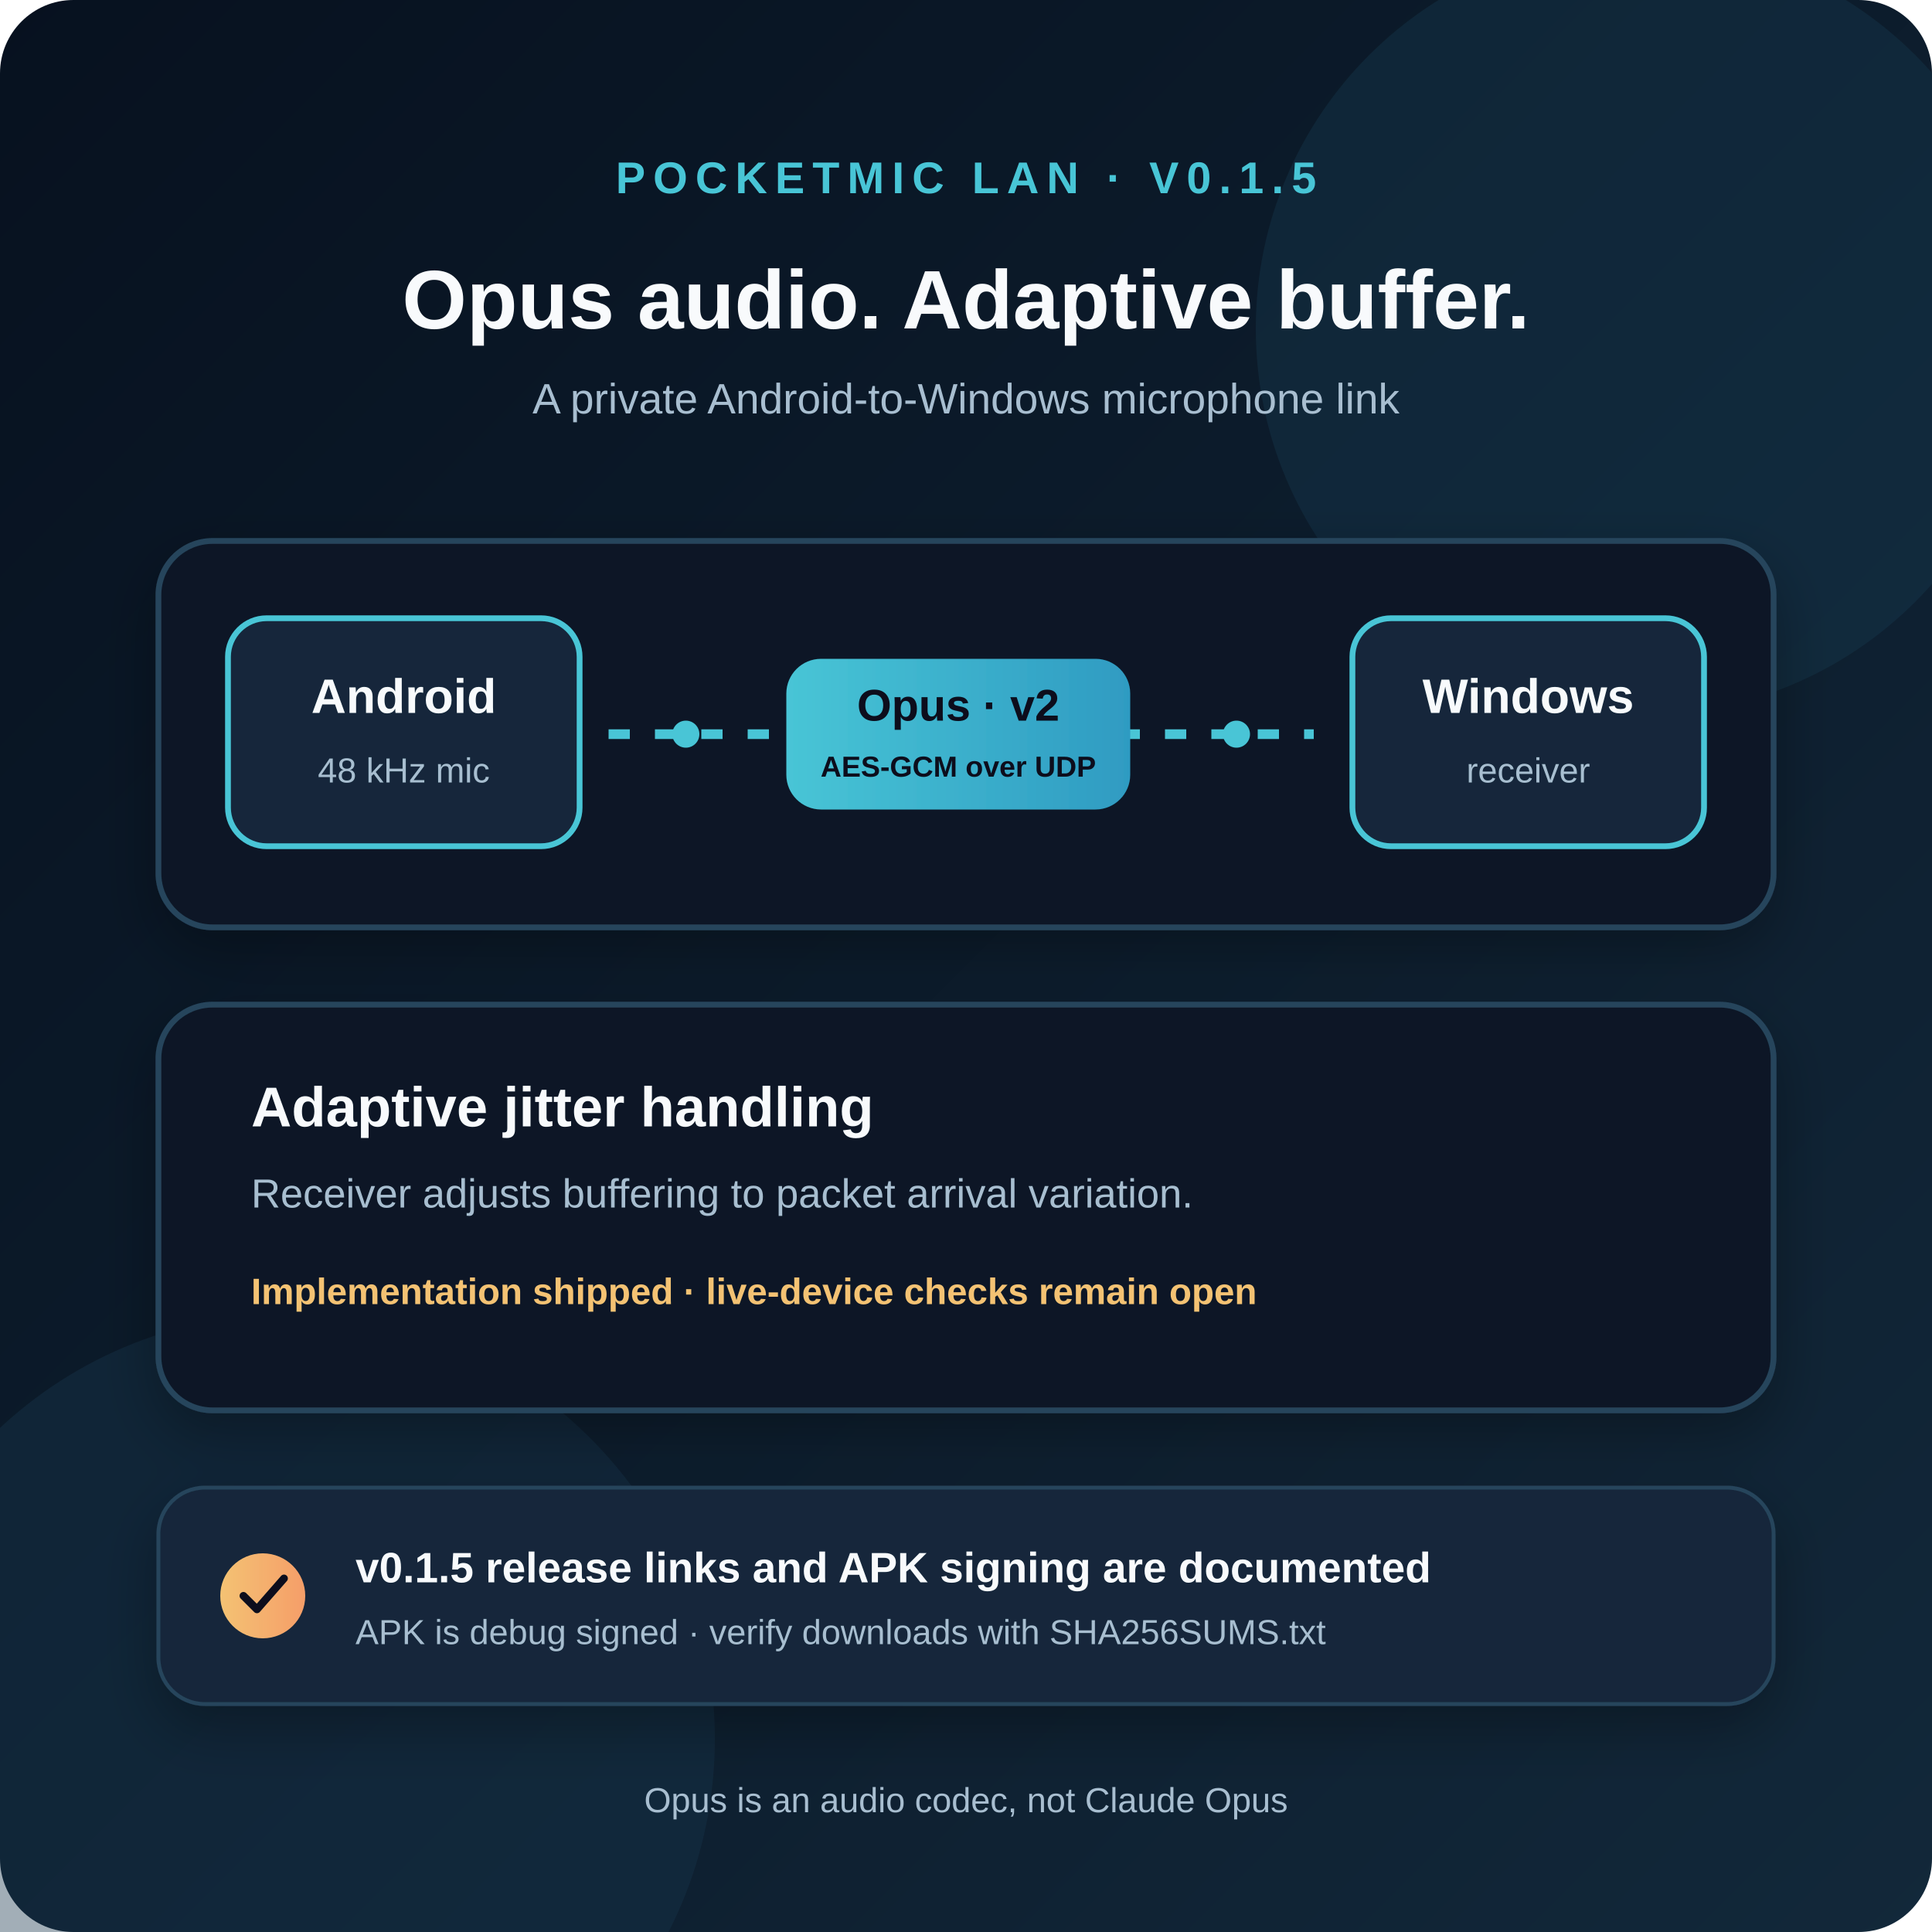
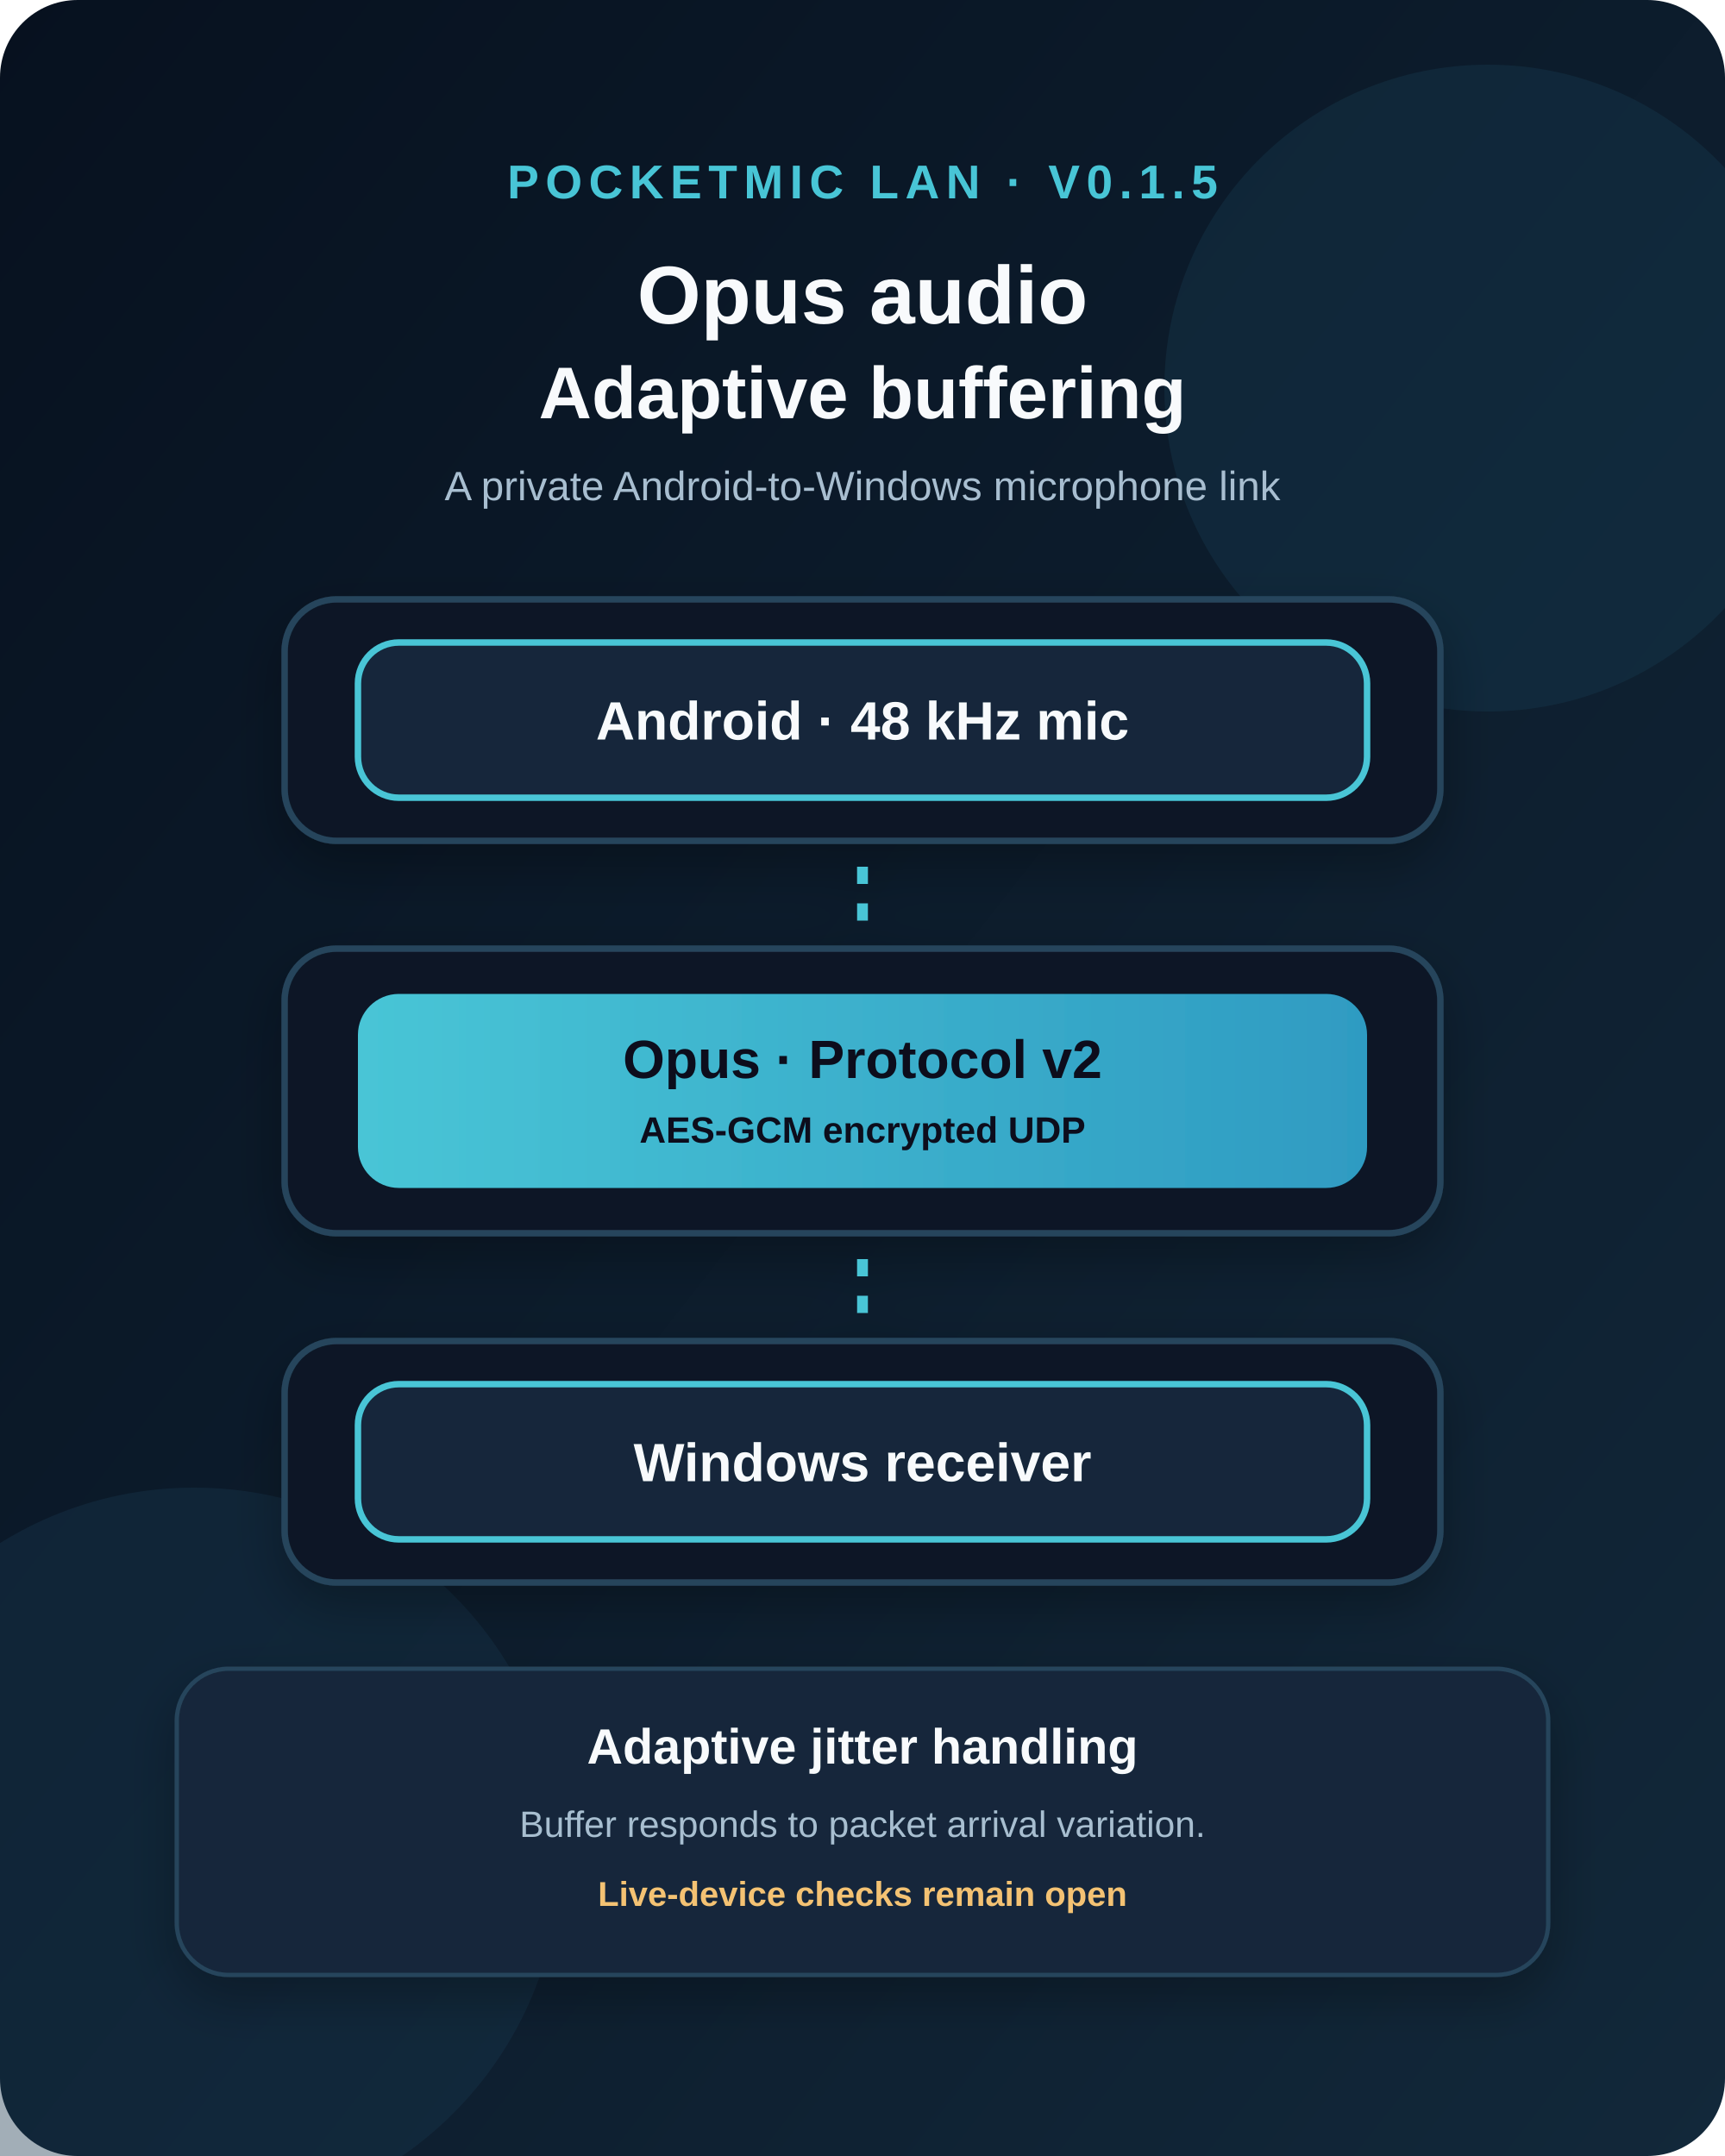
- <svg xmlns="http://www.w3.org/2000/svg" viewBox="0 0 1000 1000" role="img" aria-labelledby="title desc">
+ <svg xmlns="http://www.w3.org/2000/svg" viewBox="0 0 800 1000" role="img" aria-labelledby="title desc">
  <defs>
    <linearGradient id="bg" x1="0" y1="0" x2="1" y2="1">
      <stop stop-color="#07111f" />
      <stop offset="1" stop-color="#12283a" />
    </linearGradient>
    <linearGradient id="cyan">
      <stop stop-color="#48c5d6" />
      <stop offset="1" stop-color="#2f9bc2" />
    </linearGradient>
    <linearGradient id="gold">
      <stop stop-color="#f4c273" />
      <stop offset="1" stop-color="#f59e69" />
    </linearGradient>
    <filter id="shadow" x="-20%" y="-20%" width="140%" height="140%">
-       <feDropShadow dx="0" dy="12" stdDeviation="15" flood-color="#000" flood-opacity=".30" />
+       <feDropShadow dx="0" dy="10" stdDeviation="12" flood-color="#000" flood-opacity=".28" />
    </filter>
  </defs>
-   <rect width="1000" height="1000" rx="38" fill="url(#bg)" />
-   <circle cx="850" cy="170" r="200" fill="#163d52" opacity=".35" />
-   <circle cx="150" cy="900" r="220" fill="#17354c" opacity=".4" />
-   <text x="500" y="100" text-anchor="middle" fill="#48c5d6" font-family="Segoe UI,Arial,sans-serif" font-size="23" font-weight="700" letter-spacing="4">POCKETMIC LAN · V0.1.5</text>
-   <text x="500" y="170" text-anchor="middle" fill="#f8fafc" font-family="Segoe UI,Arial,sans-serif" font-size="43" font-weight="700">Opus audio. Adaptive buffer.</text>
-   <text x="500" y="214" text-anchor="middle" fill="#a8bed0" font-family="Segoe UI,Arial,sans-serif" font-size="22">A private Android-to-Windows microphone link</text>
+   <rect width="800" height="1000" rx="36" fill="url(#bg)" />
+   <circle cx="690" cy="180" r="150" fill="#163d52" opacity=".35" />
+   <circle cx="90" cy="860" r="170" fill="#17354c" opacity=".4" />
+   <text x="400" y="92" text-anchor="middle" fill="#48c5d6" font-family="Segoe UI,Arial,sans-serif" font-size="22" font-weight="700" letter-spacing="3">POCKETMIC LAN · V0.1.5</text>
+   <text x="400" y="150" text-anchor="middle" fill="#f8fafc" font-family="Segoe UI,Arial,sans-serif" font-size="38" font-weight="700">Opus audio</text>
+   <text x="400" y="194" text-anchor="middle" fill="#f8fafc" font-family="Segoe UI,Arial,sans-serif" font-size="34" font-weight="700">Adaptive buffering</text>
+   <text x="400" y="232" text-anchor="middle" fill="#a8bed0" font-family="Segoe UI,Arial,sans-serif" font-size="19">A private Android-to-Windows microphone link</text>
  <g filter="url(#shadow)">
-     <rect x="82" y="280" width="836" height="200" rx="28" fill="#0b1928" stroke="#28445b" stroke-width="3" />
-     <rect x="118" y="320" width="182" height="118" rx="20" fill="#12283a" stroke="#48c5d6" stroke-width="3" />
-     <text x="209" y="369" text-anchor="middle" fill="#f8fafc" font-family="Segoe UI,Arial,sans-serif" font-size="25" font-weight="700">Android</text>
-     <text x="209" y="405" text-anchor="middle" fill="#a8bed0" font-family="Segoe UI,Arial,sans-serif" font-size="18">48 kHz mic</text>
-     <rect x="700" y="320" width="182" height="118" rx="20" fill="#12283a" stroke="#48c5d6" stroke-width="3" />
-     <text x="791" y="369" text-anchor="middle" fill="#f8fafc" font-family="Segoe UI,Arial,sans-serif" font-size="25" font-weight="700">Windows</text>
-     <text x="791" y="405" text-anchor="middle" fill="#a8bed0" font-family="Segoe UI,Arial,sans-serif" font-size="18">receiver</text>
-     <path d="M315 380h365" fill="none" stroke="#48c5d6" stroke-width="5" stroke-dasharray="11 13" />
-     <circle cx="355" cy="380" r="7" fill="#48c5d6" />
-     <circle cx="640" cy="380" r="7" fill="#48c5d6" />
-     <rect x="407" y="341" width="178" height="78" rx="18" fill="url(#cyan)" />
-     <text x="496" y="373" text-anchor="middle" fill="#07111f" font-family="Segoe UI,Arial,sans-serif" font-size="23" font-weight="700">Opus · v2</text>
-     <text x="496" y="402" text-anchor="middle" fill="#07111f" font-family="Segoe UI,Arial,sans-serif" font-size="15" font-weight="600">AES-GCM over UDP</text>
-     <rect x="82" y="520" width="836" height="210" rx="28" fill="#0b1928" stroke="#28445b" stroke-width="3" />
-     <text x="130" y="583" fill="#f8fafc" font-family="Segoe UI,Arial,sans-serif" font-size="29" font-weight="700">Adaptive jitter handling</text>
-     <text x="130" y="625" fill="#a8bed0" font-family="Segoe UI,Arial,sans-serif" font-size="21">Receiver adjusts buffering to packet arrival variation.</text>
-     <text x="130" y="675" fill="#f4c273" font-family="Segoe UI,Arial,sans-serif" font-size="19" font-weight="700">Implementation shipped · live-device checks remain open</text>
-     <rect x="82" y="770" width="836" height="112" rx="24" fill="#13273a" stroke="#28445b" stroke-width="2" />
-     <circle cx="136" cy="826" r="22" fill="url(#gold)" />
-     <path d="m126 826 7 7 14-16" fill="none" stroke="#07111f" stroke-width="4" stroke-linecap="round" stroke-linejoin="round" />
-     <text x="184" y="819" fill="#f8fafc" font-family="Segoe UI,Arial,sans-serif" font-size="22" font-weight="700">v0.1.5 release links and APK signing are documented</text>
-     <text x="184" y="851" fill="#a8bed0" font-family="Segoe UI,Arial,sans-serif" font-size="18">APK is debug signed · verify downloads with SHA256SUMS.txt</text>
+     <rect x="132" y="278" width="536" height="112" rx="24" fill="#0b1928" stroke="#28445b" stroke-width="3" />
+     <rect x="166" y="298" width="468" height="72" rx="19" fill="#12283a" stroke="#48c5d6" stroke-width="3" />
+     <text x="400" y="343" text-anchor="middle" fill="#f8fafc" font-family="Segoe UI,Arial,sans-serif" font-size="25" font-weight="700">Android · 48 kHz mic</text>
+     <path d="M400 402v28" stroke="#48c5d6" stroke-width="5" stroke-dasharray="8 9" />
+     <rect x="132" y="440" width="536" height="132" rx="24" fill="#0b1928" stroke="#28445b" stroke-width="3" />
+     <rect x="166" y="461" width="468" height="90" rx="19" fill="url(#cyan)" />
+     <text x="400" y="500" text-anchor="middle" fill="#07111f" font-family="Segoe UI,Arial,sans-serif" font-size="25" font-weight="700">Opus · Protocol v2</text>
+     <text x="400" y="530" text-anchor="middle" fill="#07111f" font-family="Segoe UI,Arial,sans-serif" font-size="17" font-weight="600">AES-GCM encrypted UDP</text>
+     <path d="M400 584v28" stroke="#48c5d6" stroke-width="5" stroke-dasharray="8 9" />
+     <rect x="132" y="622" width="536" height="112" rx="24" fill="#0b1928" stroke="#28445b" stroke-width="3" />
+     <rect x="166" y="642" width="468" height="72" rx="19" fill="#12283a" stroke="#48c5d6" stroke-width="3" />
+     <text x="400" y="687" text-anchor="middle" fill="#f8fafc" font-family="Segoe UI,Arial,sans-serif" font-size="25" font-weight="700">Windows receiver</text>
+     <rect x="82" y="774" width="636" height="142" rx="24" fill="#13273a" stroke="#28445b" stroke-width="2" />
+     <text x="400" y="818" text-anchor="middle" fill="#f8fafc" font-family="Segoe UI,Arial,sans-serif" font-size="23" font-weight="700">Adaptive jitter handling</text>
+     <text x="400" y="852" text-anchor="middle" fill="#a8bed0" font-family="Segoe UI,Arial,sans-serif" font-size="17">Buffer responds to packet arrival variation.</text>
+     <text x="400" y="884" text-anchor="middle" fill="#f4c273" font-family="Segoe UI,Arial,sans-serif" font-size="16" font-weight="700">Live-device checks remain open</text>
  </g>
-   <text x="500" y="938" text-anchor="middle" fill="#a8bed0" font-family="Segoe UI,Arial,sans-serif" font-size="18">Opus is an audio codec, not Claude Opus</text>
</svg>
